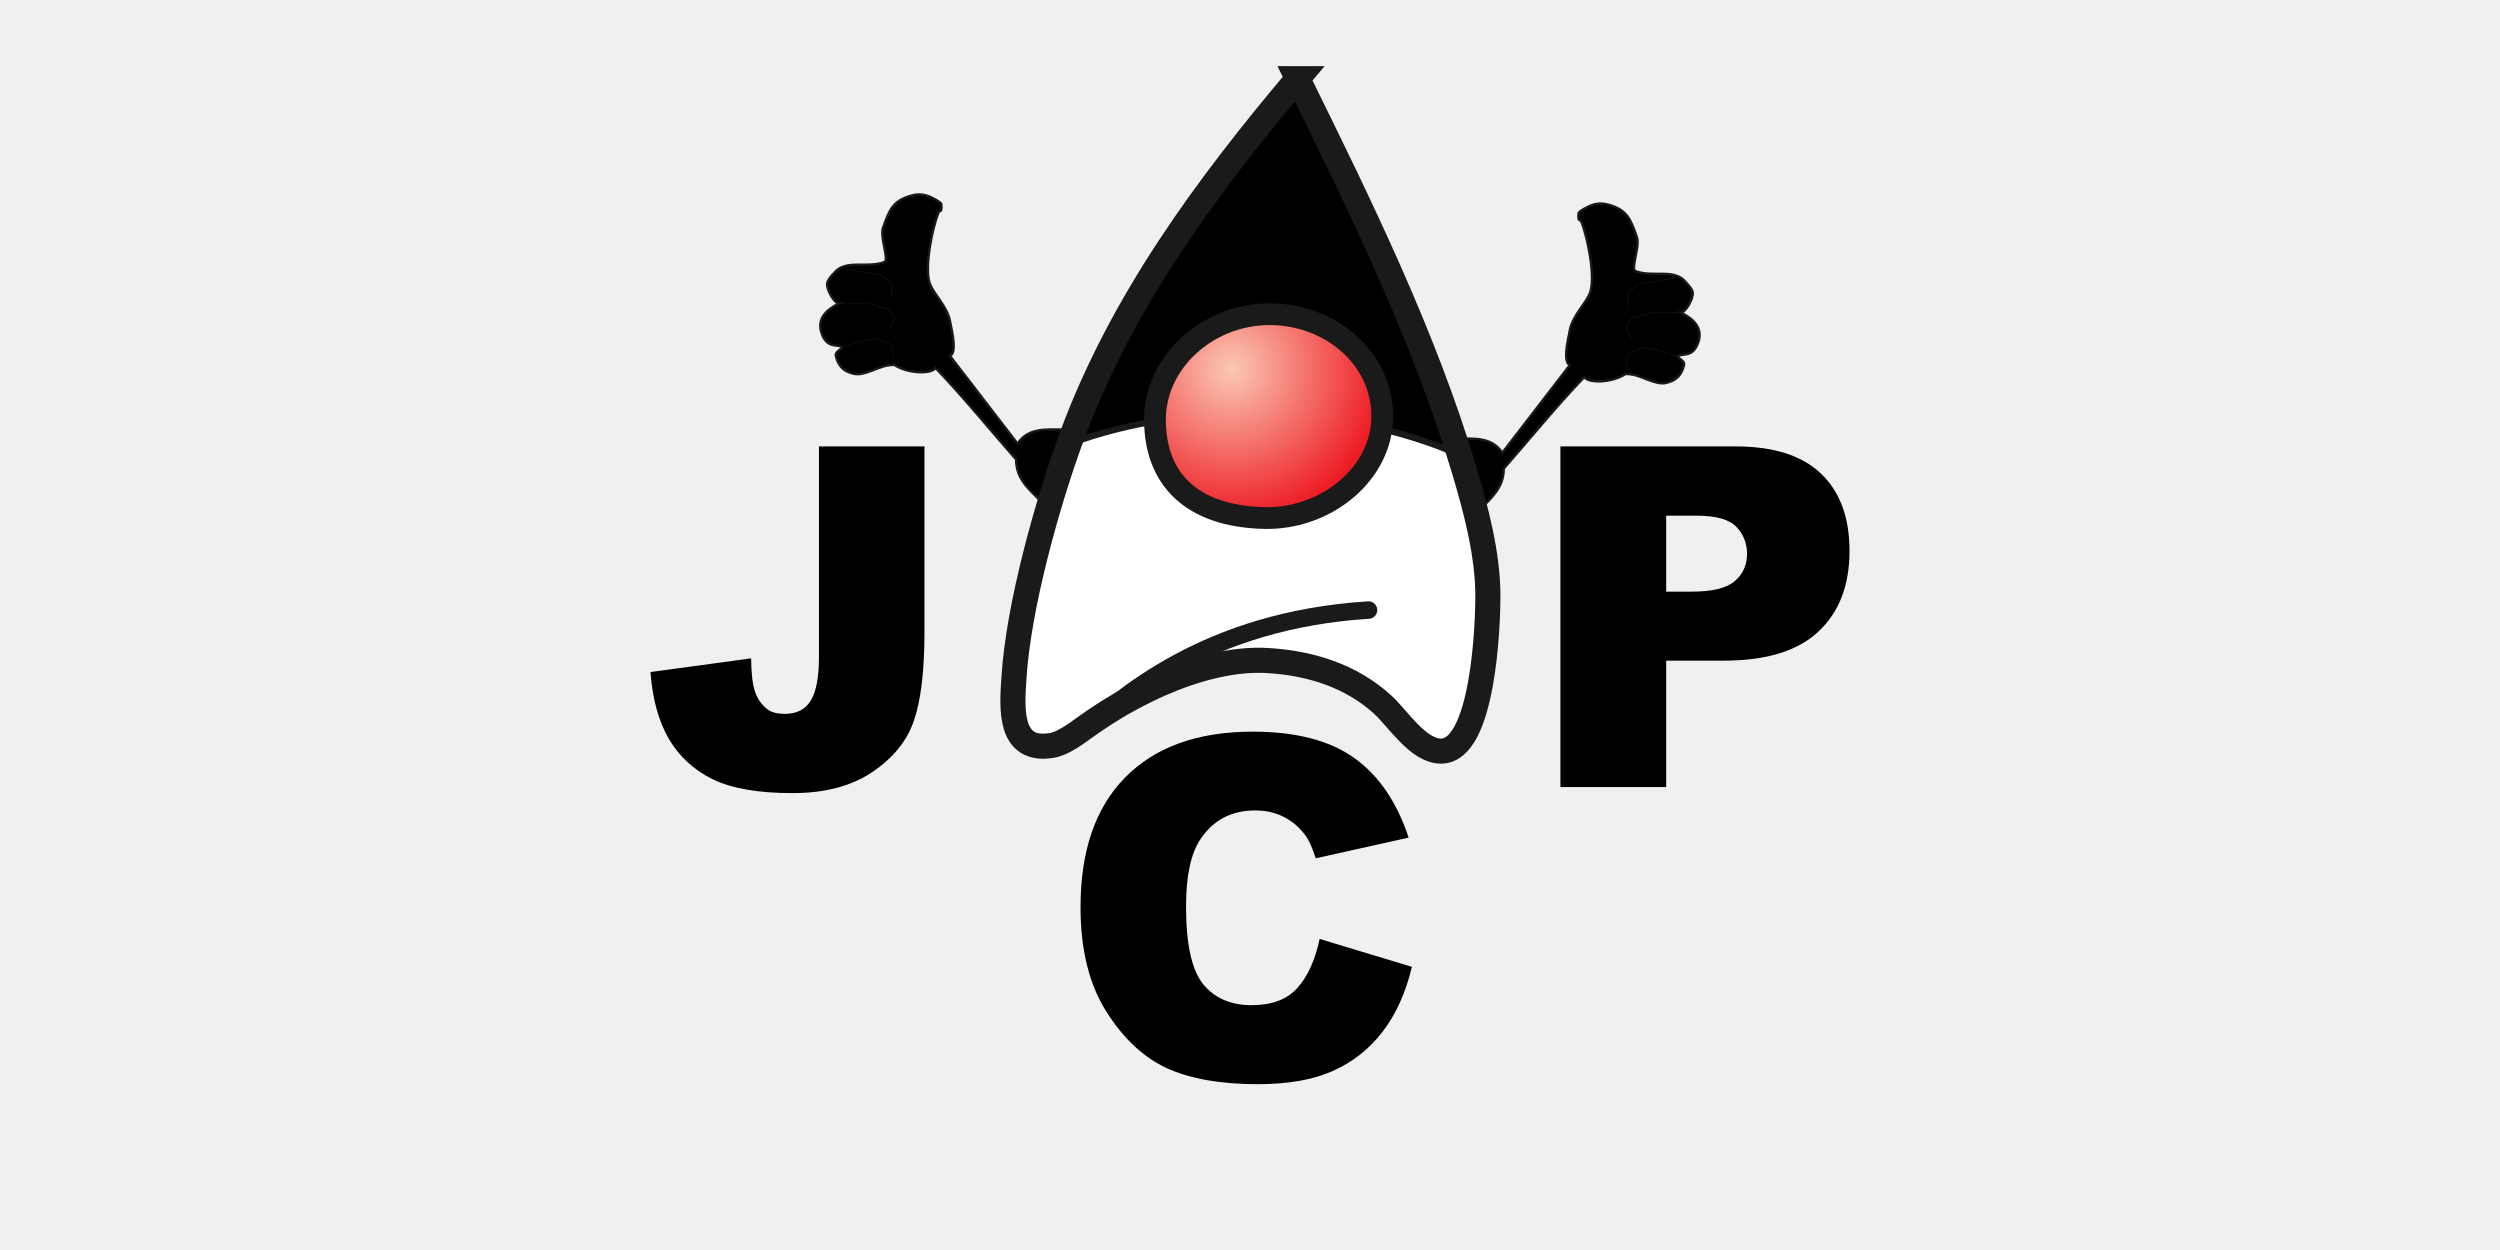
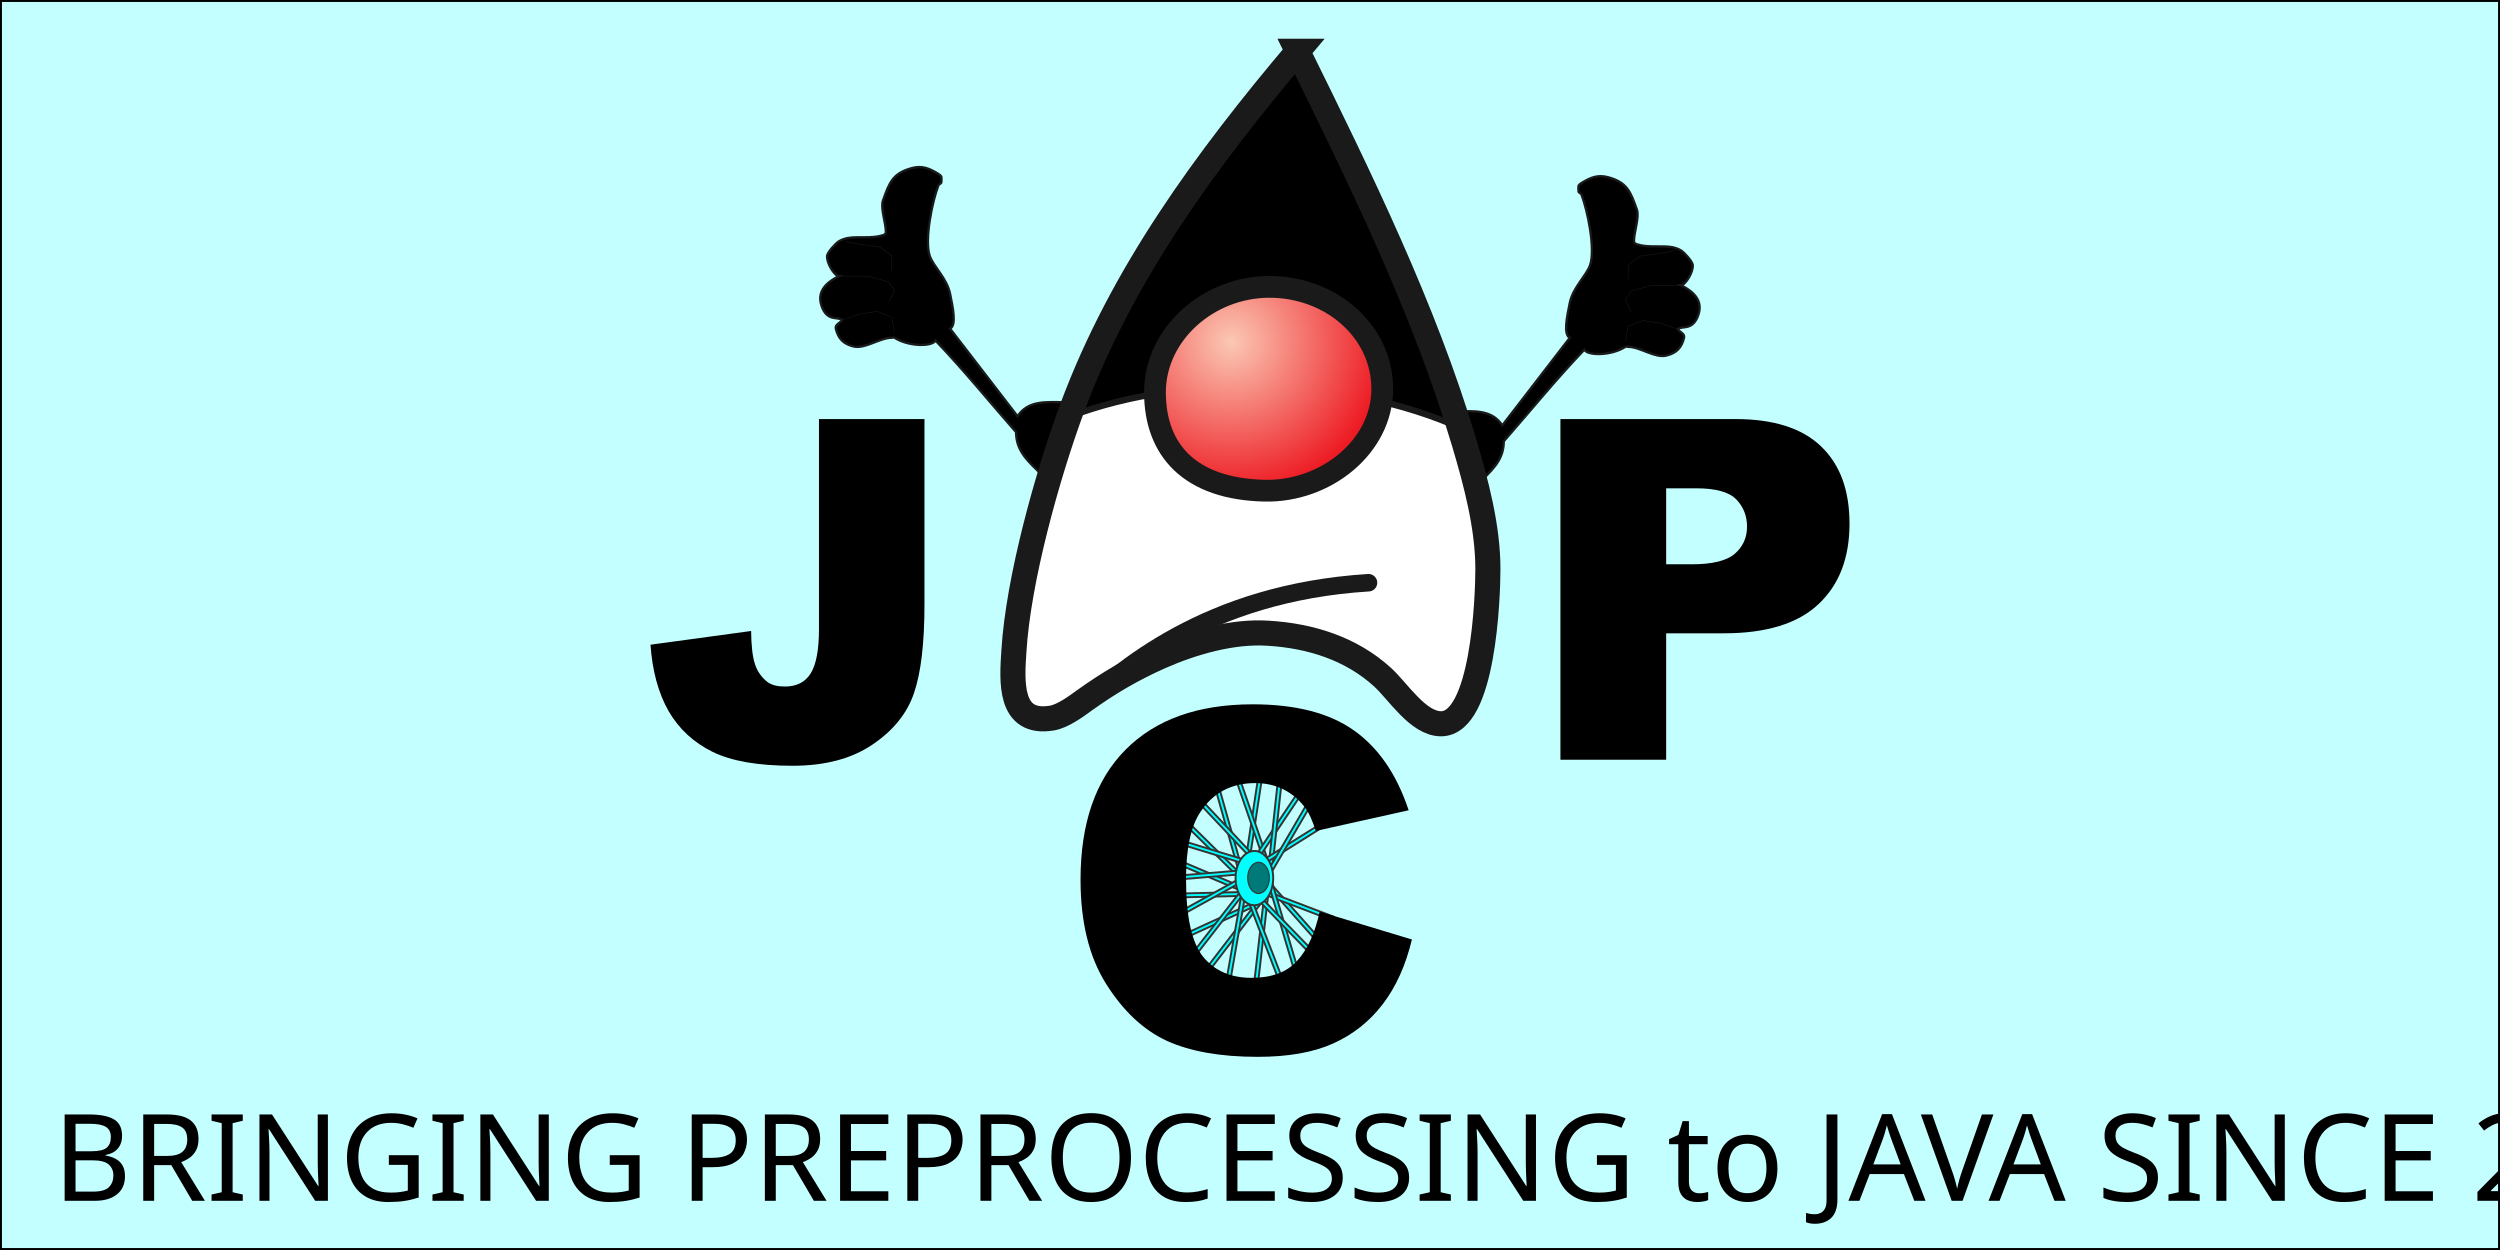
- <svg xmlns="http://www.w3.org/2000/svg" id="svg2" height="640" width="1280" version="1.1">
+ <svg xmlns="http://www.w3.org/2000/svg" version="1.1" width="1280" height="640" id="svg2">
  <defs id="defs4">
-     <radialGradient gradientTransform="matrix(0.36759,0,0,0.36759,315.6976,409.9739)" gradientUnits="userSpaceOnUse" id="SVGID_1_" r="65.523" cy="130.22" cx="173.59">
-       <stop offset="0" style="stop-color:#fbc8b4;stop-opacity:1" id="stop3160" />
-       <stop offset="1" style="stop-color:#ed1c24;stop-opacity:1" id="stop3162" />
+     <radialGradient cx="173.59" cy="130.22" r="65.523" id="SVGID_1_" gradientUnits="userSpaceOnUse" gradientTransform="matrix(0.36759,0,0,0.36759,315.6976,409.9739)">
+       <stop id="stop3160" style="stop-color:#fbc8b4;stop-opacity:1" offset="0" />
+       <stop id="stop3162" style="stop-color:#ed1c24;stop-opacity:1" offset="1" />
    </radialGradient>
+     <filter id="filter876" style="color-interpolation-filters:sRGB;">
+       <feFlood id="feFlood866" result="flood" flood-color="rgb(0,0,0)" flood-opacity="0.498" />
+       <feComposite id="feComposite868" result="composite1" operator="in" in2="SourceGraphic" in="flood" />
+       <feGaussianBlur id="feGaussianBlur870" result="blur" stdDeviation="3" in="composite1" />
+       <feOffset id="feOffset872" result="offset" dy="6" dx="6" />
+       <feComposite id="feComposite874" result="composite2" operator="over" in2="offset" in="SourceGraphic" />
+     </filter>
+     <filter id="filter948" style="color-interpolation-filters:sRGB;" x="-0.25" width="1.5" y="-0.25" height="1.5">
+       <feGaussianBlur id="feGaussianBlur920" stdDeviation="4" result="result8" />
+       <feTurbulence id="feTurbulence922" seed="22" result="result7" type="fractalNoise" numOctaves="3" baseFrequency="0.025 0.2" />
+       <feComposite id="feComposite924" result="result6" in="SourceGraphic" operator="in" in2="result8" />
+       <feDisplacementMap id="feDisplacementMap926" in="result7" xChannelSelector="A" yChannelSelector="A" scale="50" result="result4" in2="result6" />
+       <feFlood id="feFlood928" flood-opacity="1" flood-color="rgb(230,211,138)" />
+       <feComposite id="feComposite930" result="result2" operator="atop" in2="result4" />
+       <feComposite id="feComposite932" result="result9" in="result2" operator="atop" in2="SourceGraphic" />
+       <feGaussianBlur id="feGaussianBlur934" stdDeviation="8" in="result9" result="result0" />
+       <feSpecularLighting id="feSpecularLighting938" in="result0" result="result1" lighting-color="rgb(255,255,255)" surfaceScale="5" specularConstant="0.7" specularExponent="15">
+         <feDistantLight id="feDistantLight936" elevation="50" azimuth="235" />
+       </feSpecularLighting>
+       <feComposite id="feComposite940" in2="result9" in="result1" result="result2" operator="in" />
+       <feComposite id="feComposite942" in2="result2" in="result9" result="result4" operator="arithmetic" k2="0.5" k3="0.5" />
+       <feConvolveMatrix id="feConvolveMatrix944" result="result10" targetY="2" targetX="2" kernelMatrix="2 0 0 0 2 0 0 0 -2 " order="3 3" />
+       <feBlend id="feBlend946" in2="result10" in="result10" mode="multiply" />
+     </filter>
  </defs>
-   <g id="g38795" transform="translate(104.5792,-35.69027)" />
-   <g transform="translate(49.34403,-18.16814)" id="g533">
-     <g id="g5910" transform="matrix(3.23762,0,0,3.23762,-647.5604,-1275.037)" style="stroke:#1a1a1a">
-       <g transform="matrix(-0.36759,0,0,0.36759,453.9929,406.828)" id="g3180-3" style="stroke:#1a1a1a">
-         <path style="fill-rule:evenodd;stroke:#1a1a1a" id="path3153-8" d="m 283.91,196.2 c 5.9,-5.9 11.37,-10.22 11.37,-18.65 11.74,-13.39 22.32,-26.49 34.64,-39.38 1.58,2.73 11.73,2.59 17.64,-1.23 0.36,-0.21 0.79,0 1.22,0 5.11,0 11.59,4.97 16.42,3.75 4.39,-1.08 6.55,-3.31 7.63,-7.63 0.43,-1.8 -1.73,-2.31 -2.67,-3.75 1.66,-1.65 6.48,1.01 8.86,-6.26 2.52,-7.49 -4.82,-11.23 -7.49,-12.6 1.87,-0.07 5.4,-5.76 5.04,-8.79 -0.21,-1.51 -3.6,-5.325 -5.04,-6.189 -1.15,-0.72 -2.52,-1.152 -3.89,-1.44 -4.6,-0.792 -10.29,0.36 -15.12,-1.224 -0.57,-0.144 -1.22,-0.648 -1.22,-1.224 -0.07,-3.96 2.45,-10.512 1.22,-13.752 -2.73,-7.704 -4.17,-11.664 -12.45,-13.896 -4.54,-1.224 -7.71,0.288 -11.38,2.52 -0.5,0.288 -1.01,0.72 -1.29,1.224 -0.08,0.216 -0.08,2.376 0,2.52 0.28,0.504 1.08,0.72 1.29,1.224 2.59,6.624 6.05,23.328 3.75,30.237 -1.59,4.68 -7.42,9.65 -8.79,16.42 -1.22,6.05 -2.81,13.39 0,14.98 l -29.01,37.65 c -4.68,-6.98 -12.17,-6.05 -20.24,-6.05 z" />
-         <polyline id="polyline3166-9" points="368.94,95.471   362.676,96.695 353.892,97.919 348.78,101.664 348.78,107.927 " style="clip-rule:evenodd;fill:none;stroke:#1a1a1a;stroke-width:0.216" />
-         <polyline id="polyline3168-2" points="371.532,110.447   358.932,110.447 350.076,112.967 347.556,116.783 350.076,121.823 " style="clip-rule:evenodd;fill:none;stroke:#1a1a1a;stroke-width:0.216" />
-         <polyline id="polyline3170-1" points="370.164,129.312   362.676,126.792 355.188,125.567 348.78,128.087 347.556,134.423 " style="clip-rule:evenodd;fill:none;stroke:#1a1a1a;stroke-width:0.216" />
+   <rect y="0.499" x="0.499" height="639.001" width="1279.001" id="rect878" style="fill:#c3ffff;stroke:#000000;stroke-width:0.999;fill-opacity:1" />
+   <g transform="translate(104.5792,-35.69027)" id="g38795" />
+   <text id="text864" y="614.815" x="27.099" style="font-style:normal;font-variant:normal;font-weight:normal;font-stretch:normal;font-size:61.909px;line-height:1.25;font-family:'Smallest Pixel-7';-inkscape-font-specification:'Smallest Pixel-7';fill:#000000;fill-opacity:1;stroke:none;stroke-width:1.548" xml:space="preserve">
+     <tspan style="stroke-width:1.548" y="614.815" x="27.099" id="tspan862">BRINGING PREPROCESSING to JAVA SINCE 2002</tspan>
+   </text>
+   <g style="stroke:#333333" id="g1287">
+     <g style="stroke:#333333" id="g1001">
+       <rect transform="rotate(8.613957)" y="293.589" x="696.534" height="48.121" width="1.983" id="rect952" style="fill:#00ffff;stroke:#333333" />
+       <rect transform="rotate(-19.00092)" style="fill:#00ffff;stroke:#333333" id="rect952-3" width="1.983" height="48.121" x="468.387" y="579.779" />
+     </g>
+     <g style="stroke:#333333" id="g1001-7" transform="rotate(25.19535,638.2925,447.8648)">
+       <rect style="fill:#00ffff;stroke:#333333" id="rect952-5" width="1.983" height="48.121" x="696.534" y="293.589" transform="rotate(8.613957)" />
+       <rect y="579.779" x="468.387" height="48.121" width="1.983" id="rect952-3-9" style="fill:#00ffff;stroke:#333333" transform="rotate(-19.00092)" />
+     </g>
+     <g style="stroke:#333333" id="g1001-5" transform="rotate(-24.31091,647.0162,451.6719)">
+       <rect style="fill:#00ffff;stroke:#333333" id="rect952-35" width="1.983" height="48.121" x="696.534" y="293.589" transform="rotate(8.613957)" />
+       <rect y="579.779" x="468.387" height="48.121" width="1.983" id="rect952-3-6" style="fill:#00ffff;stroke:#333333" transform="rotate(-19.00092)" />
+     </g>
+     <g style="stroke:#333333" transform="rotate(-54.01167,647.3864,447.4083)" id="g1001-5-2">
+       <rect transform="rotate(8.613957)" y="293.589" x="696.534" height="48.121" width="1.983" id="rect952-35-9" style="fill:#00ffff;stroke:#333333" />
+       <rect transform="rotate(-19.00092)" style="fill:#00ffff;stroke:#333333" id="rect952-3-6-1" width="1.983" height="48.121" x="468.387" y="579.779" />
+     </g>
+     <g style="stroke:#333333" id="g1001-5-2-2" transform="rotate(-75.70472,647.2132,449.4536)">
+       <rect style="fill:#00ffff;stroke:#333333" id="rect952-35-9-7" width="1.983" height="48.121" x="696.534" y="293.589" transform="rotate(8.613957)" />
+       <rect y="579.779" x="468.387" height="48.121" width="1.983" id="rect952-3-6-1-0" style="fill:#00ffff;stroke:#333333" transform="rotate(-19.00092)" />
+     </g>
+     <g style="stroke:#333333" transform="rotate(-99.96859,647.0486,448.1124)" id="g1001-5-2-2-9">
+       <rect transform="rotate(8.613957)" y="293.589" x="696.534" height="48.121" width="1.983" id="rect952-35-9-7-3" style="fill:#00ffff;stroke:#333333" />
+       <rect transform="rotate(-19.00092)" style="fill:#00ffff;stroke:#333333" id="rect952-3-6-1-0-6" width="1.983" height="48.121" x="468.387" y="579.779" />
+     </g>
+     <g style="stroke:#333333" id="g1001-5-2-2-9-0" transform="rotate(-123.1725,646.7216,450.5883)">
+       <rect style="fill:#00ffff;stroke:#333333" id="rect952-35-9-7-3-6" width="1.983" height="48.121" x="696.534" y="293.589" transform="rotate(8.613957)" />
+       <rect y="579.779" x="468.387" height="48.121" width="1.983" id="rect952-3-6-1-0-6-2" style="fill:#00ffff;stroke:#333333" transform="rotate(-19.00092)" />
+     </g>
+     <g style="stroke:#333333" transform="rotate(-151.1139,644.5785,450.3589)" id="g1001-5-2-2-9-0-6">
+       <rect transform="rotate(8.613957)" y="293.589" x="696.534" height="48.121" width="1.983" id="rect952-35-9-7-3-6-1" style="fill:#00ffff;stroke:#333333" />
+       <rect transform="rotate(-19.00092)" style="fill:#00ffff;stroke:#333333" id="rect952-3-6-1-0-6-2-8" width="1.983" height="48.121" x="468.387" y="579.779" />
+     </g>
+     <g style="stroke:#333333" id="g1001-5-2-2-9-0-6-7" transform="rotate(177.9468,643.4005,449.2729)">
+       <rect style="fill:#00ffff;stroke:#333333" id="rect952-35-9-7-3-6-1-9" width="1.983" height="48.121" x="696.534" y="293.589" transform="rotate(8.613957)" />
+       <rect y="579.779" x="468.387" height="48.121" width="1.983" id="rect952-3-6-1-0-6-2-8-2" style="fill:#00ffff;stroke:#333333" transform="rotate(-19.00092)" />
+     </g>
+     <g style="stroke:#333333" id="g1001-5-2-2-9-0-6-7-0-2" transform="rotate(129.8407,639.917,444.4318)">
+       <rect style="fill:#00ffff;stroke:#333333" id="rect952-35-9-7-3-6-1-9-2-2" width="1.983" height="48.121" x="696.534" y="293.589" transform="rotate(8.613957)" />
+       <rect y="579.779" x="468.387" height="48.121" width="1.983" id="rect952-3-6-1-0-6-2-8-2-3-8" style="fill:#00ffff;stroke:#333333" transform="rotate(-19.00092)" />
+     </g>
+     <g style="stroke:#333333" transform="rotate(49.27699,634.0525,444.6509)" id="g1001-7-9">
+       <rect transform="rotate(8.613957)" y="293.589" x="696.534" height="48.121" width="1.983" id="rect952-5-7" style="fill:#00ffff;stroke:#333333" />
+       <rect transform="rotate(-19.00092)" style="fill:#00ffff;stroke:#333333" id="rect952-3-9-3" width="1.983" height="48.121" x="468.387" y="579.779" />
+     </g>
+     <g style="stroke:#333333" transform="rotate(154.8911,643.3443,448.3773)" id="g1001-5-2-2-9-0-6-7-0">
+       <rect transform="rotate(8.613957)" y="293.589" x="696.534" height="48.121" width="1.983" id="rect952-35-9-7-3-6-1-9-2" style="fill:#00ffff;stroke:#333333" />
+       <rect transform="rotate(-19.00092)" style="fill:#00ffff;stroke:#333333" id="rect952-3-6-1-0-6-2-8-2-3" width="1.983" height="48.121" x="468.387" y="579.779" />
+     </g>
+     <ellipse style="fill:#00ffff;stroke:#333333" id="path950" cx="642.243" cy="449.587" rx="9.632" ry="13.905" />
+     <ellipse ry="8.002" rx="5.543" cy="449.47" cx="644.364" id="path950-6" style="fill:#007979;stroke:#333333;stroke-width:0.575;fill-opacity:1" />
+   </g>
+   <g id="g533" transform="translate(49.34403,-32.16815)">
+     <g style="stroke:#1a1a1a;" transform="matrix(3.23762,0,0,3.23762,-647.5604,-1275.037)" id="g5910">
+       <g style="stroke:#1a1a1a;" id="g3180-3" transform="matrix(-0.36759,0,0,0.36759,453.9929,406.828)">
+         <path d="m 283.91,196.2 c 5.9,-5.9 11.37,-10.22 11.37,-18.65 11.74,-13.39 22.32,-26.49 34.64,-39.38 1.58,2.73 11.73,2.59 17.64,-1.23 0.36,-0.21 0.79,0 1.22,0 5.11,0 11.59,4.97 16.42,3.75 4.39,-1.08 6.55,-3.31 7.63,-7.63 0.43,-1.8 -1.73,-2.31 -2.67,-3.75 1.66,-1.65 6.48,1.01 8.86,-6.26 2.52,-7.49 -4.82,-11.23 -7.49,-12.6 1.87,-0.07 5.4,-5.76 5.04,-8.79 -0.21,-1.51 -3.6,-5.325 -5.04,-6.189 -1.15,-0.72 -2.52,-1.152 -3.89,-1.44 -4.6,-0.792 -10.29,0.36 -15.12,-1.224 -0.57,-0.144 -1.22,-0.648 -1.22,-1.224 -0.07,-3.96 2.45,-10.512 1.22,-13.752 -2.73,-7.704 -4.17,-11.664 -12.45,-13.896 -4.54,-1.224 -7.71,0.288 -11.38,2.52 -0.5,0.288 -1.01,0.72 -1.29,1.224 -0.08,0.216 -0.08,2.376 0,2.52 0.28,0.504 1.08,0.72 1.29,1.224 2.59,6.624 6.05,23.328 3.75,30.237 -1.59,4.68 -7.42,9.65 -8.79,16.42 -1.22,6.05 -2.81,13.39 0,14.98 l -29.01,37.65 c -4.68,-6.98 -12.17,-6.05 -20.24,-6.05 z" id="path3153-8" style="fill-rule:evenodd;stroke:#1a1a1a;" />
+         <polyline style="clip-rule:evenodd;fill:none;stroke:#1a1a1a;stroke-width:0.216;" points="368.94,95.471   362.676,96.695 353.892,97.919 348.78,101.664 348.78,107.927 " id="polyline3166-9" />
+         <polyline style="clip-rule:evenodd;fill:none;stroke:#1a1a1a;stroke-width:0.216;" points="371.532,110.447   358.932,110.447 350.076,112.967 347.556,116.783 350.076,121.823 " id="polyline3168-2" />
+         <polyline style="clip-rule:evenodd;fill:none;stroke:#1a1a1a;stroke-width:0.216;" points="370.164,129.312   362.676,126.792 355.188,125.567 348.78,128.087 347.556,134.423 " id="polyline3170-1" />
      </g>
-       <path style="fill:#ffffff;fill-rule:evenodd;stroke:#1a1a1a" id="path3151" d="m 389.977,411.869 c -14.424,17.097 -27.79,35.225 -35.649,56.399 -3.919,10.616 -8.524,27.102 -9.212,38.376 -0.318,4.793 -0.847,11.807 6.006,10.667 1.695,-0.29 3.735,-1.772 5.109,-2.779 3.919,-2.805 7.569,-4.948 12.017,-6.933 5.187,-2.279 11.432,-4.077 17.071,-3.705 6.617,0.397 13.075,2.382 18.074,6.933 2.437,2.198 5.613,7.385 9.263,7.385 6.697,0 7.411,-19.982 7.411,-24.481 0,-6.617 -1.853,-13.579 -3.731,-19.905 -6.352,-21.331 -16.542,-42.028 -26.36,-61.957 z" />
-       <path style="fill:#000000;fill-rule:evenodd;stroke:#1a1a1a" id="path3157" d="m 389.977,412.796 c -16.964,16.965 -27.606,34.461 -36.101,56.851 18.527,-7.039 43.934,-6.275 62.012,1.853 -6.617,-18.556 -15.67,-41.421 -25.911,-58.703 z" />
-       <path style="fill:url(#SVGID_1_);fill-rule:evenodd;stroke:#1a1a1a;stroke-width:3.441" id="path3164" d="m 385.521,449.119 c 9.686,0 17.839,6.958 17.839,16.145 0,9.131 -8.947,16.303 -18.607,16.089 -11.829,-0.265 -17.336,-6.429 -17.336,-15.56 0,-9.186 8.418,-16.674 18.104,-16.674 z" />
-       <g transform="matrix(0.36759,0,0,0.36759,314.04,408.27)" id="g3180" style="stroke:#1a1a1a">
-         <path style="fill-rule:evenodd;stroke:#1a1a1a" id="path3153" d="m 283.91,196.2 c 5.9,-5.9 11.37,-10.22 11.37,-18.65 11.74,-13.39 22.32,-26.49 34.64,-39.38 1.58,2.73 11.73,2.59 17.64,-1.23 0.36,-0.21 0.79,0 1.22,0 5.11,0 11.59,4.97 16.42,3.75 4.39,-1.08 6.55,-3.31 7.63,-7.63 0.43,-1.8 -1.73,-2.31 -2.67,-3.75 1.66,-1.65 6.48,1.01 8.86,-6.26 2.52,-7.49 -4.82,-11.23 -7.49,-12.6 1.87,-0.07 5.4,-5.76 5.04,-8.79 -0.21,-1.51 -3.6,-5.325 -5.04,-6.189 -1.15,-0.72 -2.52,-1.152 -3.89,-1.44 -4.6,-0.792 -10.29,0.36 -15.12,-1.224 -0.57,-0.144 -1.22,-0.648 -1.22,-1.224 -0.07,-3.96 2.45,-10.512 1.22,-13.752 -2.73,-7.704 -4.17,-11.664 -12.45,-13.896 -4.54,-1.224 -7.71,0.288 -11.38,2.52 -0.5,0.288 -1.01,0.72 -1.29,1.224 -0.08,0.216 -0.08,2.376 0,2.52 0.28,0.504 1.08,0.72 1.29,1.224 2.59,6.624 6.05,23.328 3.75,30.237 -1.59,4.68 -7.42,9.65 -8.79,16.42 -1.22,6.05 -2.81,13.39 0,14.98 l -29.01,37.65 c -4.68,-6.98 -12.17,-6.05 -20.24,-6.05 z" />
-         <polyline id="polyline3166" points="368.94,95.471   362.676,96.695 353.892,97.919 348.78,101.664 348.78,107.927 " style="clip-rule:evenodd;fill:none;stroke:#1a1a1a;stroke-width:0.216" />
-         <polyline id="polyline3168" points="371.532,110.447   358.932,110.447 350.076,112.967 347.556,116.783 350.076,121.823 " style="clip-rule:evenodd;fill:none;stroke:#1a1a1a;stroke-width:0.216" />
-         <polyline id="polyline3170" points="370.164,129.312   362.676,126.792 355.188,125.567 348.78,128.087 347.556,134.423 " style="clip-rule:evenodd;fill:none;stroke:#1a1a1a;stroke-width:0.216" />
+       <path d="m 389.977,411.869 c -14.424,17.097 -27.79,35.225 -35.649,56.399 -3.919,10.616 -8.524,27.102 -9.212,38.376 -0.318,4.793 -0.847,11.807 6.006,10.667 1.695,-0.29 3.735,-1.772 5.109,-2.779 3.919,-2.805 7.569,-4.948 12.017,-6.933 5.187,-2.279 11.432,-4.077 17.071,-3.705 6.617,0.397 13.075,2.382 18.074,6.933 2.437,2.198 5.613,7.385 9.263,7.385 6.697,0 7.411,-19.982 7.411,-24.481 0,-6.617 -1.853,-13.579 -3.731,-19.905 -6.352,-21.331 -16.542,-42.028 -26.36,-61.957 z" id="path3151" style="fill:#ffffff;fill-rule:evenodd;stroke:#1a1a1a;" />
+       <path d="m 389.977,412.796 c -16.964,16.965 -27.606,34.461 -36.101,56.851 18.527,-7.039 43.934,-6.275 62.012,1.853 -6.617,-18.556 -15.67,-41.421 -25.911,-58.703 z" id="path3157" style="fill:#000000;fill-rule:evenodd;stroke:#1a1a1a;" />
+       <path d="m 385.521,449.119 c 9.686,0 17.839,6.958 17.839,16.145 0,9.131 -8.947,16.303 -18.607,16.089 -11.829,-0.265 -17.336,-6.429 -17.336,-15.56 0,-9.186 8.418,-16.674 18.104,-16.674 z" id="path3164" style="fill:url(#SVGID_1_);fill-rule:evenodd;stroke:#1a1a1a;stroke-width:3.441;" />
+       <g style="stroke:#1a1a1a;" id="g3180" transform="matrix(0.36759,0,0,0.36759,314.04,408.27)">
+         <path d="m 283.91,196.2 c 5.9,-5.9 11.37,-10.22 11.37,-18.65 11.74,-13.39 22.32,-26.49 34.64,-39.38 1.58,2.73 11.73,2.59 17.64,-1.23 0.36,-0.21 0.79,0 1.22,0 5.11,0 11.59,4.97 16.42,3.75 4.39,-1.08 6.55,-3.31 7.63,-7.63 0.43,-1.8 -1.73,-2.31 -2.67,-3.75 1.66,-1.65 6.48,1.01 8.86,-6.26 2.52,-7.49 -4.82,-11.23 -7.49,-12.6 1.87,-0.07 5.4,-5.76 5.04,-8.79 -0.21,-1.51 -3.6,-5.325 -5.04,-6.189 -1.15,-0.72 -2.52,-1.152 -3.89,-1.44 -4.6,-0.792 -10.29,0.36 -15.12,-1.224 -0.57,-0.144 -1.22,-0.648 -1.22,-1.224 -0.07,-3.96 2.45,-10.512 1.22,-13.752 -2.73,-7.704 -4.17,-11.664 -12.45,-13.896 -4.54,-1.224 -7.71,0.288 -11.38,2.52 -0.5,0.288 -1.01,0.72 -1.29,1.224 -0.08,0.216 -0.08,2.376 0,2.52 0.28,0.504 1.08,0.72 1.29,1.224 2.59,6.624 6.05,23.328 3.75,30.237 -1.59,4.68 -7.42,9.65 -8.79,16.42 -1.22,6.05 -2.81,13.39 0,14.98 l -29.01,37.65 c -4.68,-6.98 -12.17,-6.05 -20.24,-6.05 z" id="path3153" style="fill-rule:evenodd;stroke:#1a1a1a;" />
+         <polyline style="clip-rule:evenodd;fill:none;stroke:#1a1a1a;stroke-width:0.216;" points="368.94,95.471   362.676,96.695 353.892,97.919 348.78,101.664 348.78,107.927 " id="polyline3166" />
+         <polyline style="clip-rule:evenodd;fill:none;stroke:#1a1a1a;stroke-width:0.216;" points="371.532,110.447   358.932,110.447 350.076,112.967 347.556,116.783 350.076,121.823 " id="polyline3168" />
+         <polyline style="clip-rule:evenodd;fill:none;stroke:#1a1a1a;stroke-width:0.216;" points="370.164,129.312   362.676,126.792 355.188,125.567 348.78,128.087 347.556,134.423 " id="polyline3170" />
      </g>
-       <path style="fill:none;stroke:#1a1a1a;stroke-width:3.97" id="path3172" d="m 389.977,411.869 c -14.424,17.097 -27.79,35.225 -35.649,56.399 -3.919,10.616 -8.524,27.102 -9.212,38.376 -0.318,4.793 -0.847,11.807 6.006,10.667 1.695,-0.29 3.735,-1.772 5.109,-2.779 3.919,-2.805 7.569,-4.948 12.017,-6.933 5.187,-2.279 11.432,-4.077 17.071,-3.705 6.617,0.397 13.075,2.382 18.074,6.933 2.437,2.198 5.613,7.385 9.263,7.385 6.697,0 7.411,-19.982 7.411,-24.481 0,-6.617 -1.853,-13.579 -3.731,-19.905 -6.352,-21.331 -16.542,-42.028 -26.36,-61.957 z" />
-       <path style="fill:none;stroke:#1a1a1a;stroke-width:2.765;stroke-linecap:round;stroke-linejoin:miter;stroke-miterlimit:4;stroke-dasharray:none;stroke-opacity:1" id="path3216" d="m 401.187,495.907 c -25.617,1.605 -39.358,13.887 -46.161,20.121" />
+       <path d="m 389.977,411.869 c -14.424,17.097 -27.79,35.225 -35.649,56.399 -3.919,10.616 -8.524,27.102 -9.212,38.376 -0.318,4.793 -0.847,11.807 6.006,10.667 1.695,-0.29 3.735,-1.772 5.109,-2.779 3.919,-2.805 7.569,-4.948 12.017,-6.933 5.187,-2.279 11.432,-4.077 17.071,-3.705 6.617,0.397 13.075,2.382 18.074,6.933 2.437,2.198 5.613,7.385 9.263,7.385 6.697,0 7.411,-19.982 7.411,-24.481 0,-6.617 -1.853,-13.579 -3.731,-19.905 -6.352,-21.331 -16.542,-42.028 -26.36,-61.957 z" id="path3172" style="fill:none;stroke:#1a1a1a;stroke-width:3.97;" />
+       <path d="m 401.187,495.907 c -25.617,1.605 -39.358,13.887 -46.161,20.121" id="path3216" style="fill:none;stroke:#1a1a1a;stroke-width:2.765;stroke-linecap:round;stroke-linejoin:miter;stroke-miterlimit:4;stroke-dasharray:none;stroke-opacity:1;" />
    </g>
-     <path id="path3491" style="font-style:normal;font-variant:normal;font-weight:normal;font-stretch:normal;font-size:medium;line-height:125%;font-family:'Arial Black';-inkscape-font-specification:'Arial Black, ';letter-spacing:0px;word-spacing:0px;fill:#000000;fill-opacity:1;stroke:none;stroke-width:3.238px;stroke-linecap:butt;stroke-linejoin:miter;stroke-opacity:1" d="m 369.967,246.726 h 54.016 v 94.826 q 0,29.863 -5.354,45.45 -5.235,15.586 -21.297,26.413 -15.943,10.827 -40.928,10.827 -26.413,0 -40.928,-7.139 -14.515,-7.139 -22.487,-20.821 -7.853,-13.801 -9.28,-34.028 l 51.518,-7.02 q 0.119,11.541 2.023,17.133 1.904,5.592 6.425,9.042 3.093,2.261 8.804,2.261 9.042,0 13.207,-6.663 4.283,-6.782 4.283,-22.725 z" />
-     <path id="path3493" style="font-style:normal;font-variant:normal;font-weight:normal;font-stretch:normal;font-size:medium;line-height:125%;font-family:'Arial Black';-inkscape-font-specification:'Arial Black, ';letter-spacing:0px;word-spacing:0px;fill:#000000;fill-opacity:1;stroke:none;stroke-width:3.238px;stroke-linecap:butt;stroke-linejoin:miter;stroke-opacity:1" d="m 626.32,498.909 47.234,14.277 q -4.759,19.869 -14.991,33.195 -10.232,13.326 -25.461,20.107 -15.11,6.782 -38.549,6.782 -28.436,0 -46.52,-8.21 -17.966,-8.328 -31.053,-29.15 -13.088,-20.821 -13.088,-53.302 0,-43.308 22.963,-66.509 23.082,-23.32 65.2,-23.32 32.957,0 51.755,13.326 18.918,13.326 28.079,40.928 l -47.591,10.589 q -2.499,-7.972 -5.235,-11.66 -4.521,-6.187 -11.065,-9.518 -6.544,-3.331 -14.634,-3.331 -18.323,0 -28.079,14.753 -7.377,10.946 -7.377,34.385 0,29.031 8.804,39.858 8.804,10.708 24.747,10.708 15.467,0 23.32,-8.685 7.972,-8.685 11.541,-25.223 z" />
-     <path id="path3495" style="font-style:normal;font-variant:normal;font-weight:normal;font-stretch:normal;font-size:medium;line-height:125%;font-family:'Arial Black';-inkscape-font-specification:'Arial Black, ';letter-spacing:0px;word-spacing:0px;fill:#000000;fill-opacity:1;stroke:none;stroke-width:3.238px;stroke-linecap:butt;stroke-linejoin:miter;stroke-opacity:1" d="m 749.596,246.726 h 89.591 q 29.269,0 43.784,13.92 14.634,13.92 14.634,39.62 0,26.413 -15.943,41.285 -15.824,14.872 -48.424,14.872 h -29.507 v 64.724 h -54.135 z m 54.135,74.361 h 13.207 q 15.586,0 21.892,-5.354 6.306,-5.473 6.306,-13.92 0,-8.209 -5.473,-13.92 -5.473,-5.711 -20.583,-5.711 h -15.348 z" />
+     <path d="m 369.967,246.726 h 54.016 v 94.826 q 0,29.863 -5.354,45.45 -5.235,15.586 -21.297,26.413 -15.943,10.827 -40.928,10.827 -26.413,0 -40.928,-7.139 -14.515,-7.139 -22.487,-20.821 -7.853,-13.801 -9.28,-34.028 l 51.518,-7.02 q 0.119,11.541 2.023,17.133 1.904,5.592 6.425,9.042 3.093,2.261 8.804,2.261 9.042,0 13.207,-6.663 4.283,-6.782 4.283,-22.725 z" style="font-style:normal;font-variant:normal;font-weight:normal;font-stretch:normal;font-size:medium;line-height:125%;font-family:'Arial Black';-inkscape-font-specification:'Arial Black, ';letter-spacing:0px;word-spacing:0px;fill:#000000;fill-opacity:1;stroke:none;stroke-width:3.238px;stroke-linecap:butt;stroke-linejoin:miter;stroke-opacity:1;" id="path3491" />
+     <path d="m 626.32,498.909 47.234,14.277 q -4.759,19.869 -14.991,33.195 -10.232,13.326 -25.461,20.107 -15.11,6.782 -38.549,6.782 -28.436,0 -46.52,-8.21 -17.966,-8.328 -31.053,-29.15 -13.088,-20.821 -13.088,-53.302 0,-43.308 22.963,-66.509 23.082,-23.32 65.2,-23.32 32.957,0 51.755,13.326 18.918,13.326 28.079,40.928 l -47.591,10.589 q -2.499,-7.972 -5.235,-11.66 -4.521,-6.187 -11.065,-9.518 -6.544,-3.331 -14.634,-3.331 -18.323,0 -28.079,14.753 -7.377,10.946 -7.377,34.385 0,29.031 8.804,39.858 8.804,10.708 24.747,10.708 15.467,0 23.32,-8.685 7.972,-8.685 11.541,-25.223 z" style="font-style:normal;font-variant:normal;font-weight:normal;font-stretch:normal;font-size:medium;line-height:125%;font-family:'Arial Black';-inkscape-font-specification:'Arial Black, ';letter-spacing:0px;word-spacing:0px;fill:#000000;fill-opacity:1;stroke:none;stroke-width:3.238px;stroke-linecap:butt;stroke-linejoin:miter;stroke-opacity:1;" id="path3493" />
+     <path d="m 749.596,246.726 h 89.591 q 29.269,0 43.784,13.92 14.634,13.92 14.634,39.62 0,26.413 -15.943,41.285 -15.824,14.872 -48.424,14.872 h -29.507 v 64.724 h -54.135 z m 54.135,74.361 h 13.207 q 15.586,0 21.892,-5.354 6.306,-5.473 6.306,-13.92 0,-8.209 -5.473,-13.92 -5.473,-5.711 -20.583,-5.711 h -15.348 z" style="font-style:normal;font-variant:normal;font-weight:normal;font-stretch:normal;font-size:medium;line-height:125%;font-family:'Arial Black';-inkscape-font-specification:'Arial Black, ';letter-spacing:0px;word-spacing:0px;fill:#000000;fill-opacity:1;stroke:none;stroke-width:3.238px;stroke-linecap:butt;stroke-linejoin:miter;stroke-opacity:1;" id="path3495" />
  </g>
</svg>
